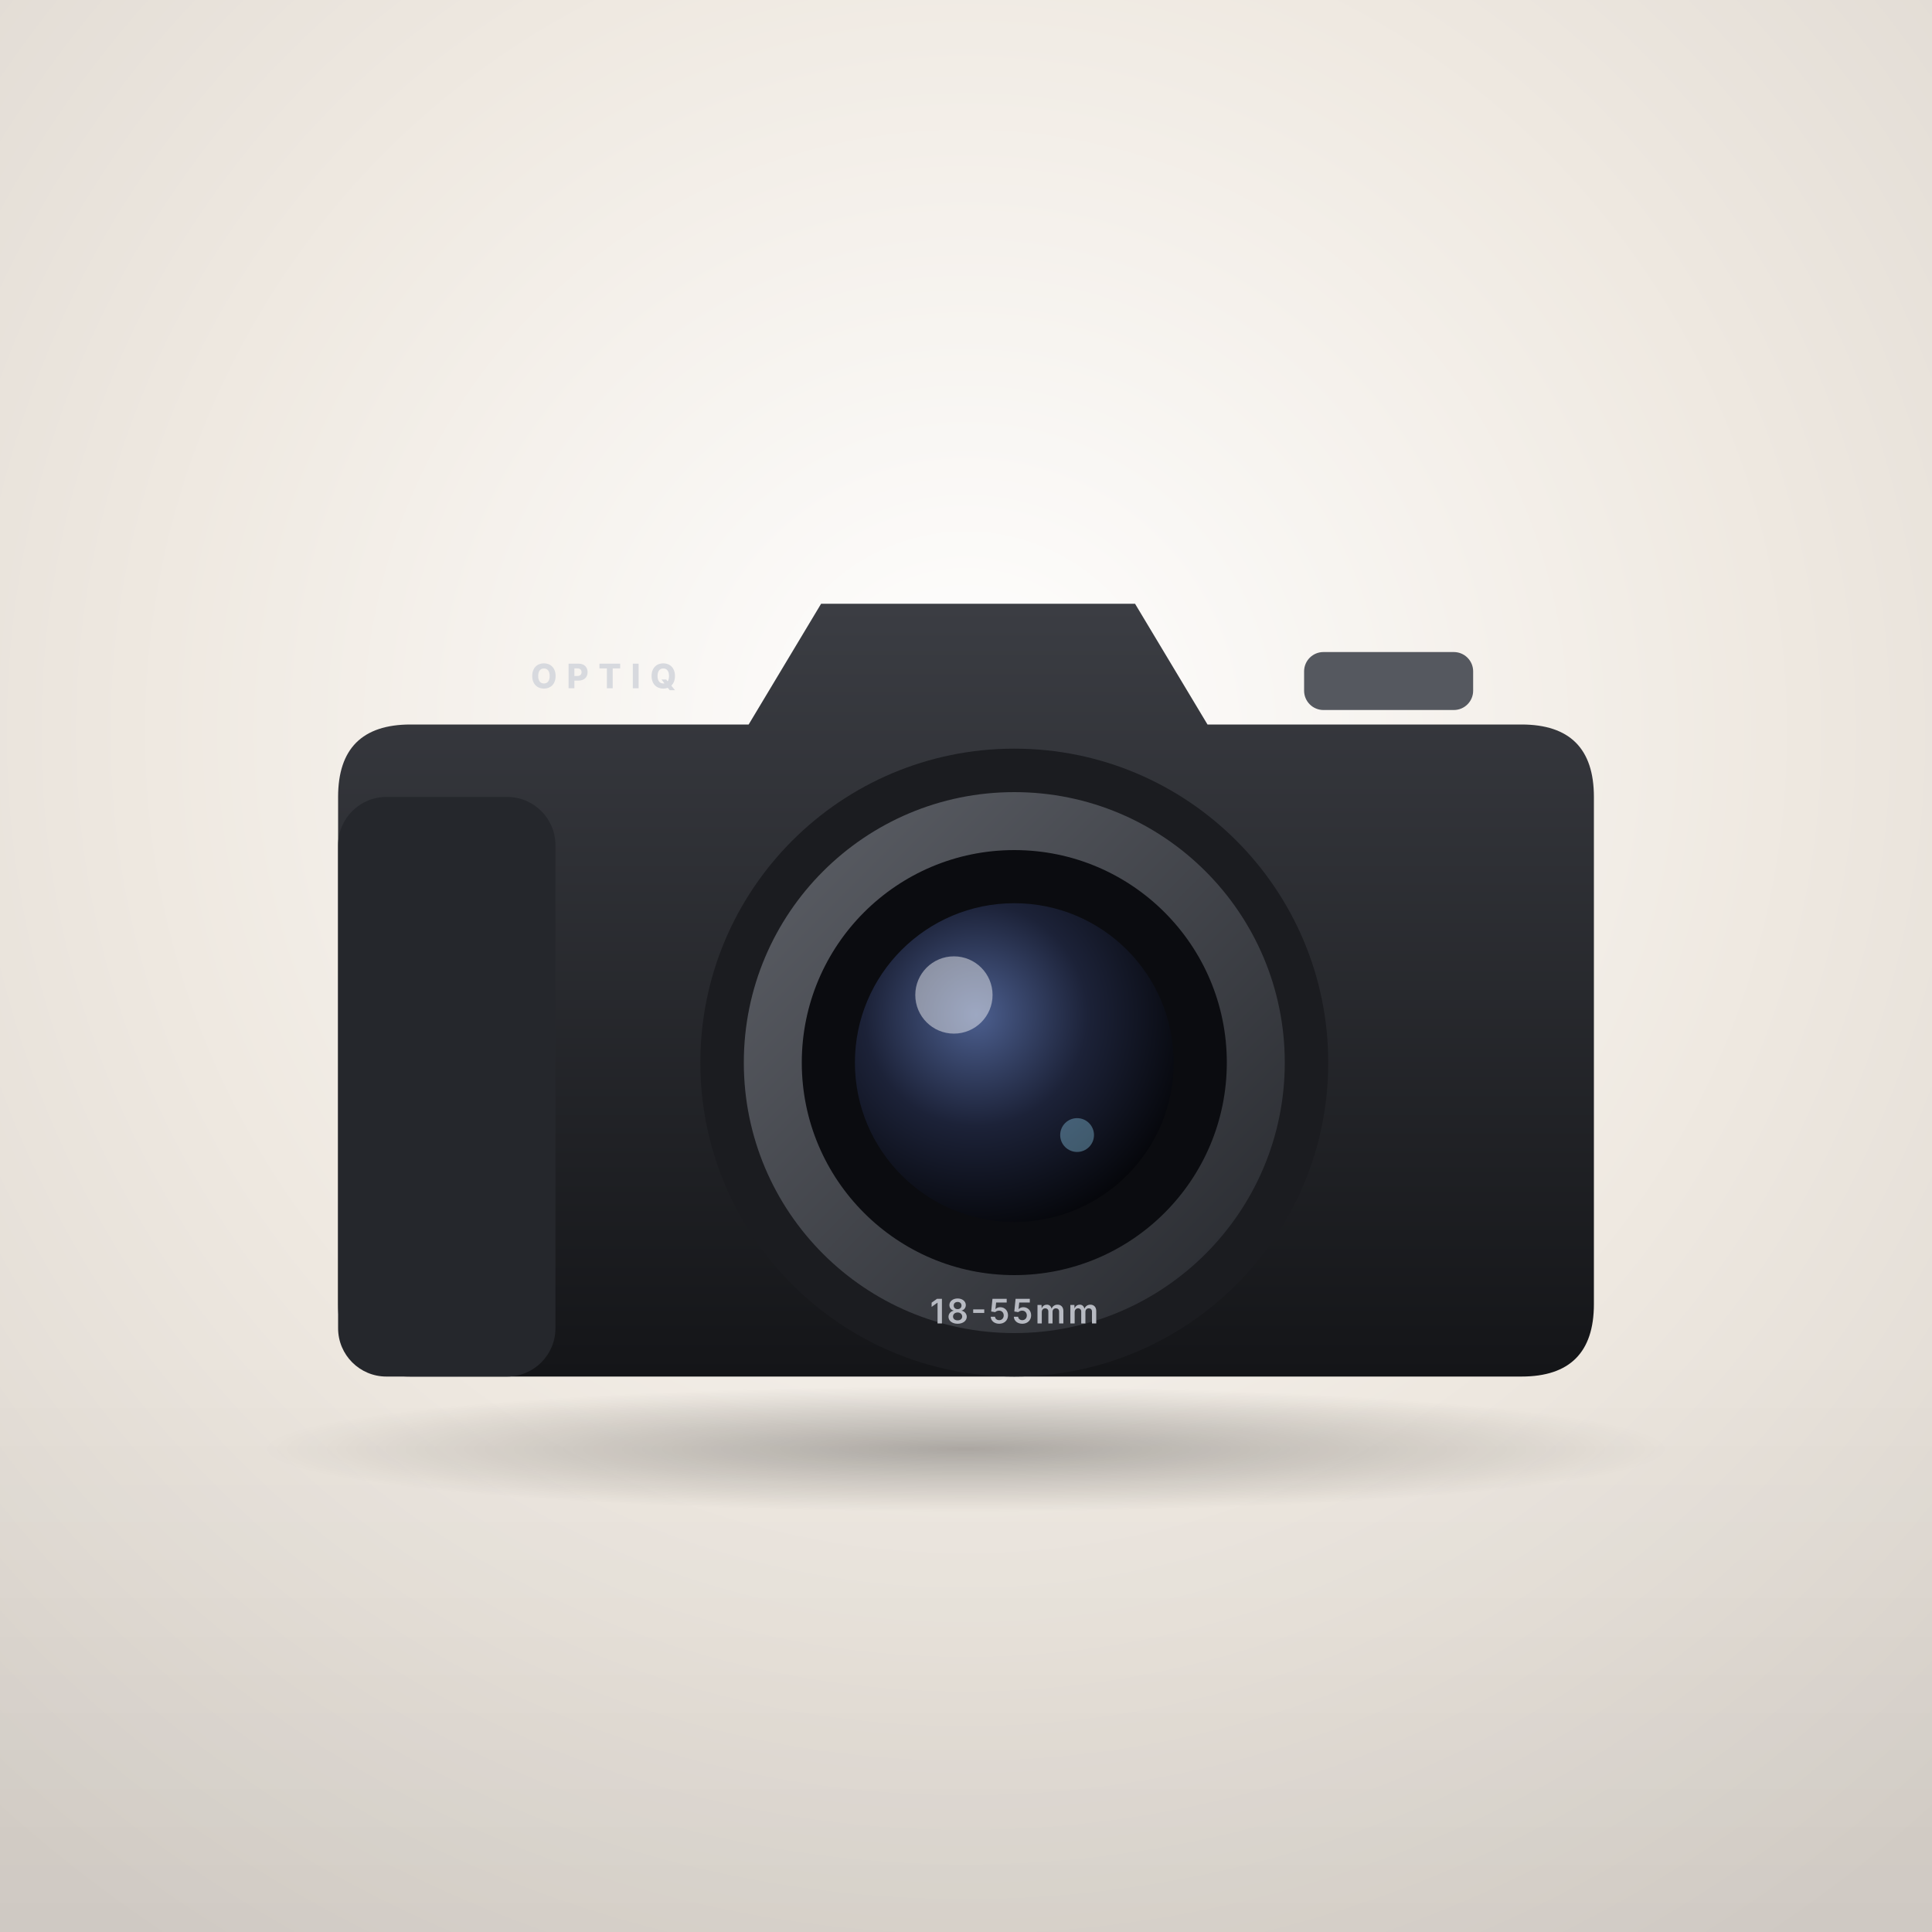
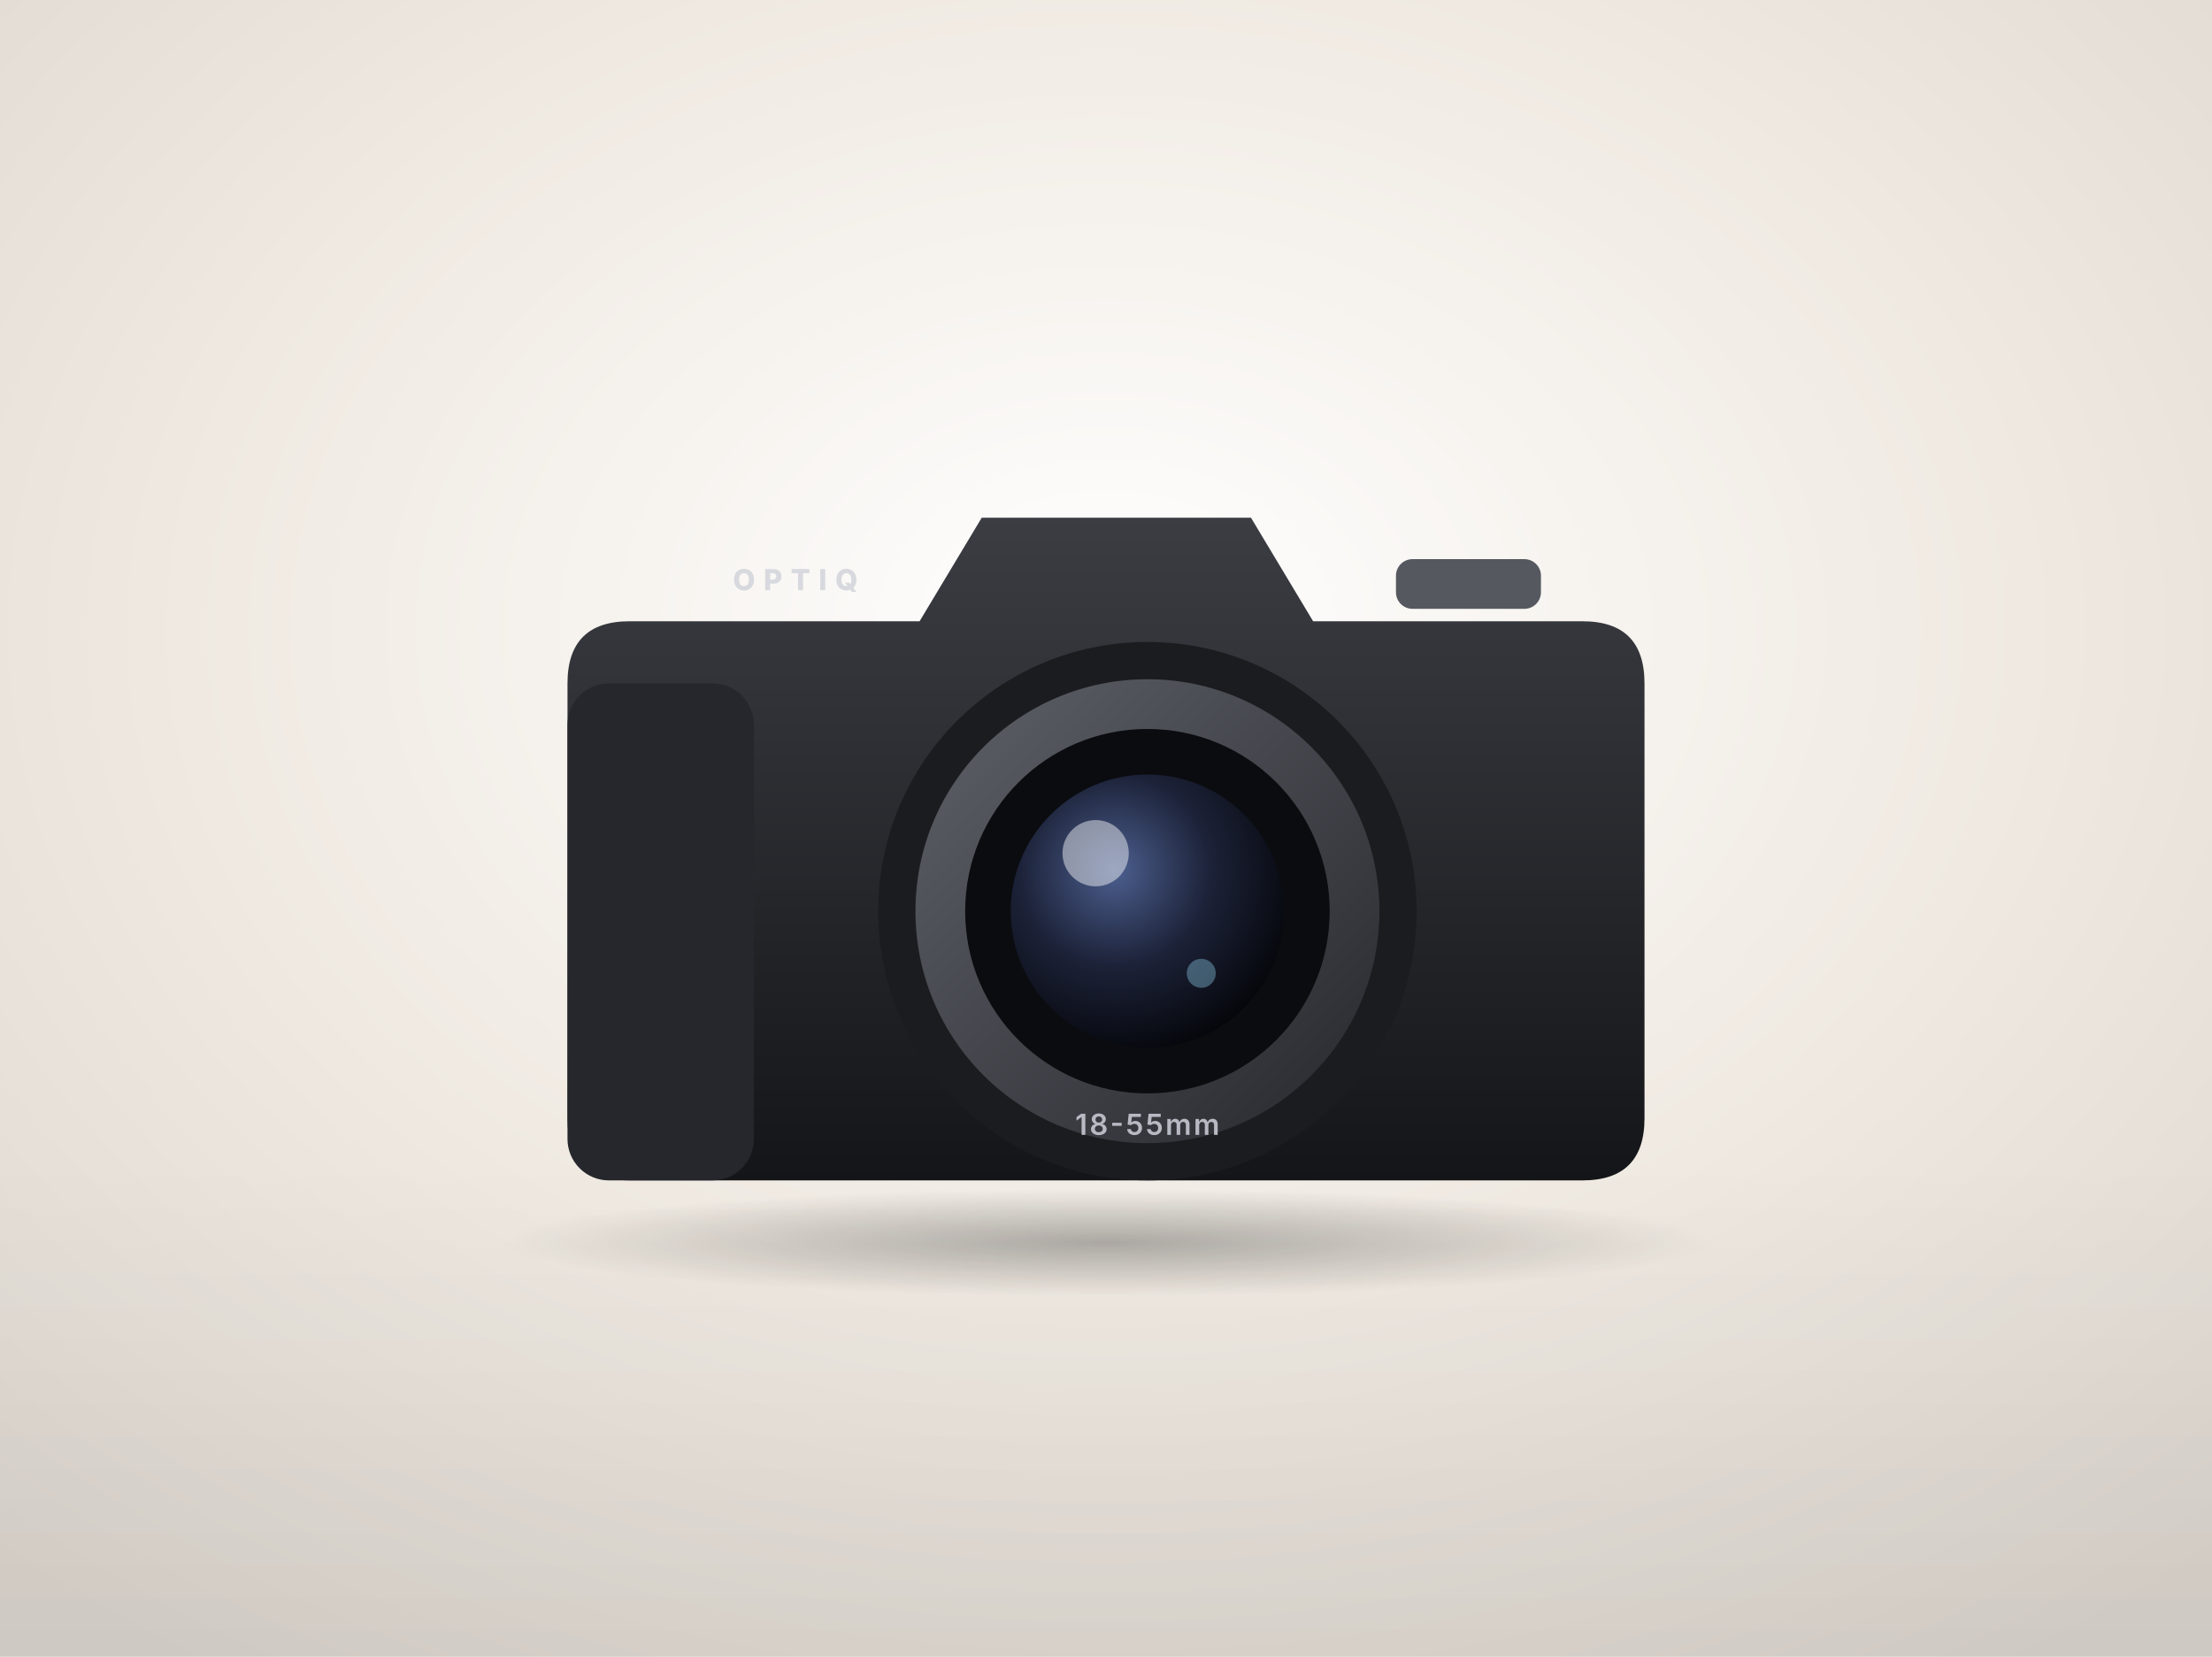
- <svg xmlns="http://www.w3.org/2000/svg" viewBox="0 0 800 800" width="800" height="800">
+ <svg xmlns="http://www.w3.org/2000/svg" viewBox="-134 0 1068 800" width="1068" height="800">
  <defs>
    <linearGradient id="l63" x1="0" y1="0" x2="0" y2="1">
      <stop offset="0" stop-color="#3b3d43" stop-opacity="1" />
      <stop offset="1" stop-color="#141518" stop-opacity="1" />
    </linearGradient>
    <radialGradient id="r64" cx="0.5" cy="0.5" r="0.5">
      <stop offset="0" stop-color="#000" stop-opacity="0.28" />
      <stop offset="1" stop-color="#000" stop-opacity="0" />
    </radialGradient>
    <linearGradient id="l65" x1="0" y1="0" x2="1" y2="1">
      <stop offset="0" stop-color="#5e6168" stop-opacity="1" />
      <stop offset="1" stop-color="#26282d" stop-opacity="1" />
    </linearGradient>
    <radialGradient id="r66" cx="0.38" cy="0.35" r="0.7">
      <stop offset="0" stop-color="#4c5f8f" stop-opacity="1" />
      <stop offset="0.5" stop-color="#1c2238" stop-opacity="1" />
      <stop offset="1" stop-color="#05060a" stop-opacity="1" />
    </radialGradient>
    <radialGradient id="r67" cx="0.5" cy="0.38" r="0.75">
      <stop offset="0" stop-color="#ffffff" stop-opacity="1" />
      <stop offset="0.55" stop-color="#efe9e1" stop-opacity="1" />
      <stop offset="1" stop-color="#dcd6cf" stop-opacity="1" />
    </radialGradient>
    <linearGradient id="l68" x1="0" y1="0" x2="0" y2="1">
      <stop offset="0" stop-color="#000" stop-opacity="0" />
      <stop offset="1" stop-color="#000" stop-opacity="0.06" />
    </linearGradient>
  </defs>
-   <rect width="800" height="800" fill="url(#r67)" />
-   <rect y="560" width="800" height="240" fill="url(#l68)" />
+   <rect x="-134" width="1068" height="800" fill="url(#r67)" />
+   <rect x="-134" y="560" width="1068" height="240" fill="url(#l68)" />
  <ellipse cx="400" cy="600" rx="290" ry="26" fill="url(#r64)" />
  <path d="M170 300 L310 300 L340 250 L470 250 L500 300 L630 300 Q660 300 660 330 L660 540 Q660 570 630 570 L170 570 Q140 570 140 540 L140 330 Q140 300 170 300 Z" fill="url(#l63)" />
  <rect x="140" y="330" width="90" height="240" rx="20" fill="#25272c" />
  <rect x="540" y="270" width="70" height="24" rx="8" fill="#55585f" />
  <circle cx="420" cy="440" r="130" fill="#1b1c20" />
  <circle cx="420" cy="440" r="112" fill="url(#l65)" />
  <circle cx="420" cy="440" r="88" fill="#0b0c10" />
  <circle cx="420" cy="440" r="66" fill="url(#r66)" />
  <circle cx="395" cy="412" r="16" fill="#fff" opacity=".45" />
  <circle cx="446" cy="470" r="7" fill="#9be0ff" opacity=".35" />
  <text x="420" y="548" font-family="Inter, 'Segoe UI', Roboto, Arial, sans-serif" font-size="14" font-weight="600" fill="#b7bac2" text-anchor="middle" letter-spacing="1">18-55mm</text>
  <text x="250" y="285" font-family="Inter, 'Segoe UI', Roboto, Arial, sans-serif" font-size="14" font-weight="800" fill="#d7d9de" text-anchor="middle" letter-spacing="4">OPTIQ</text>
</svg>
